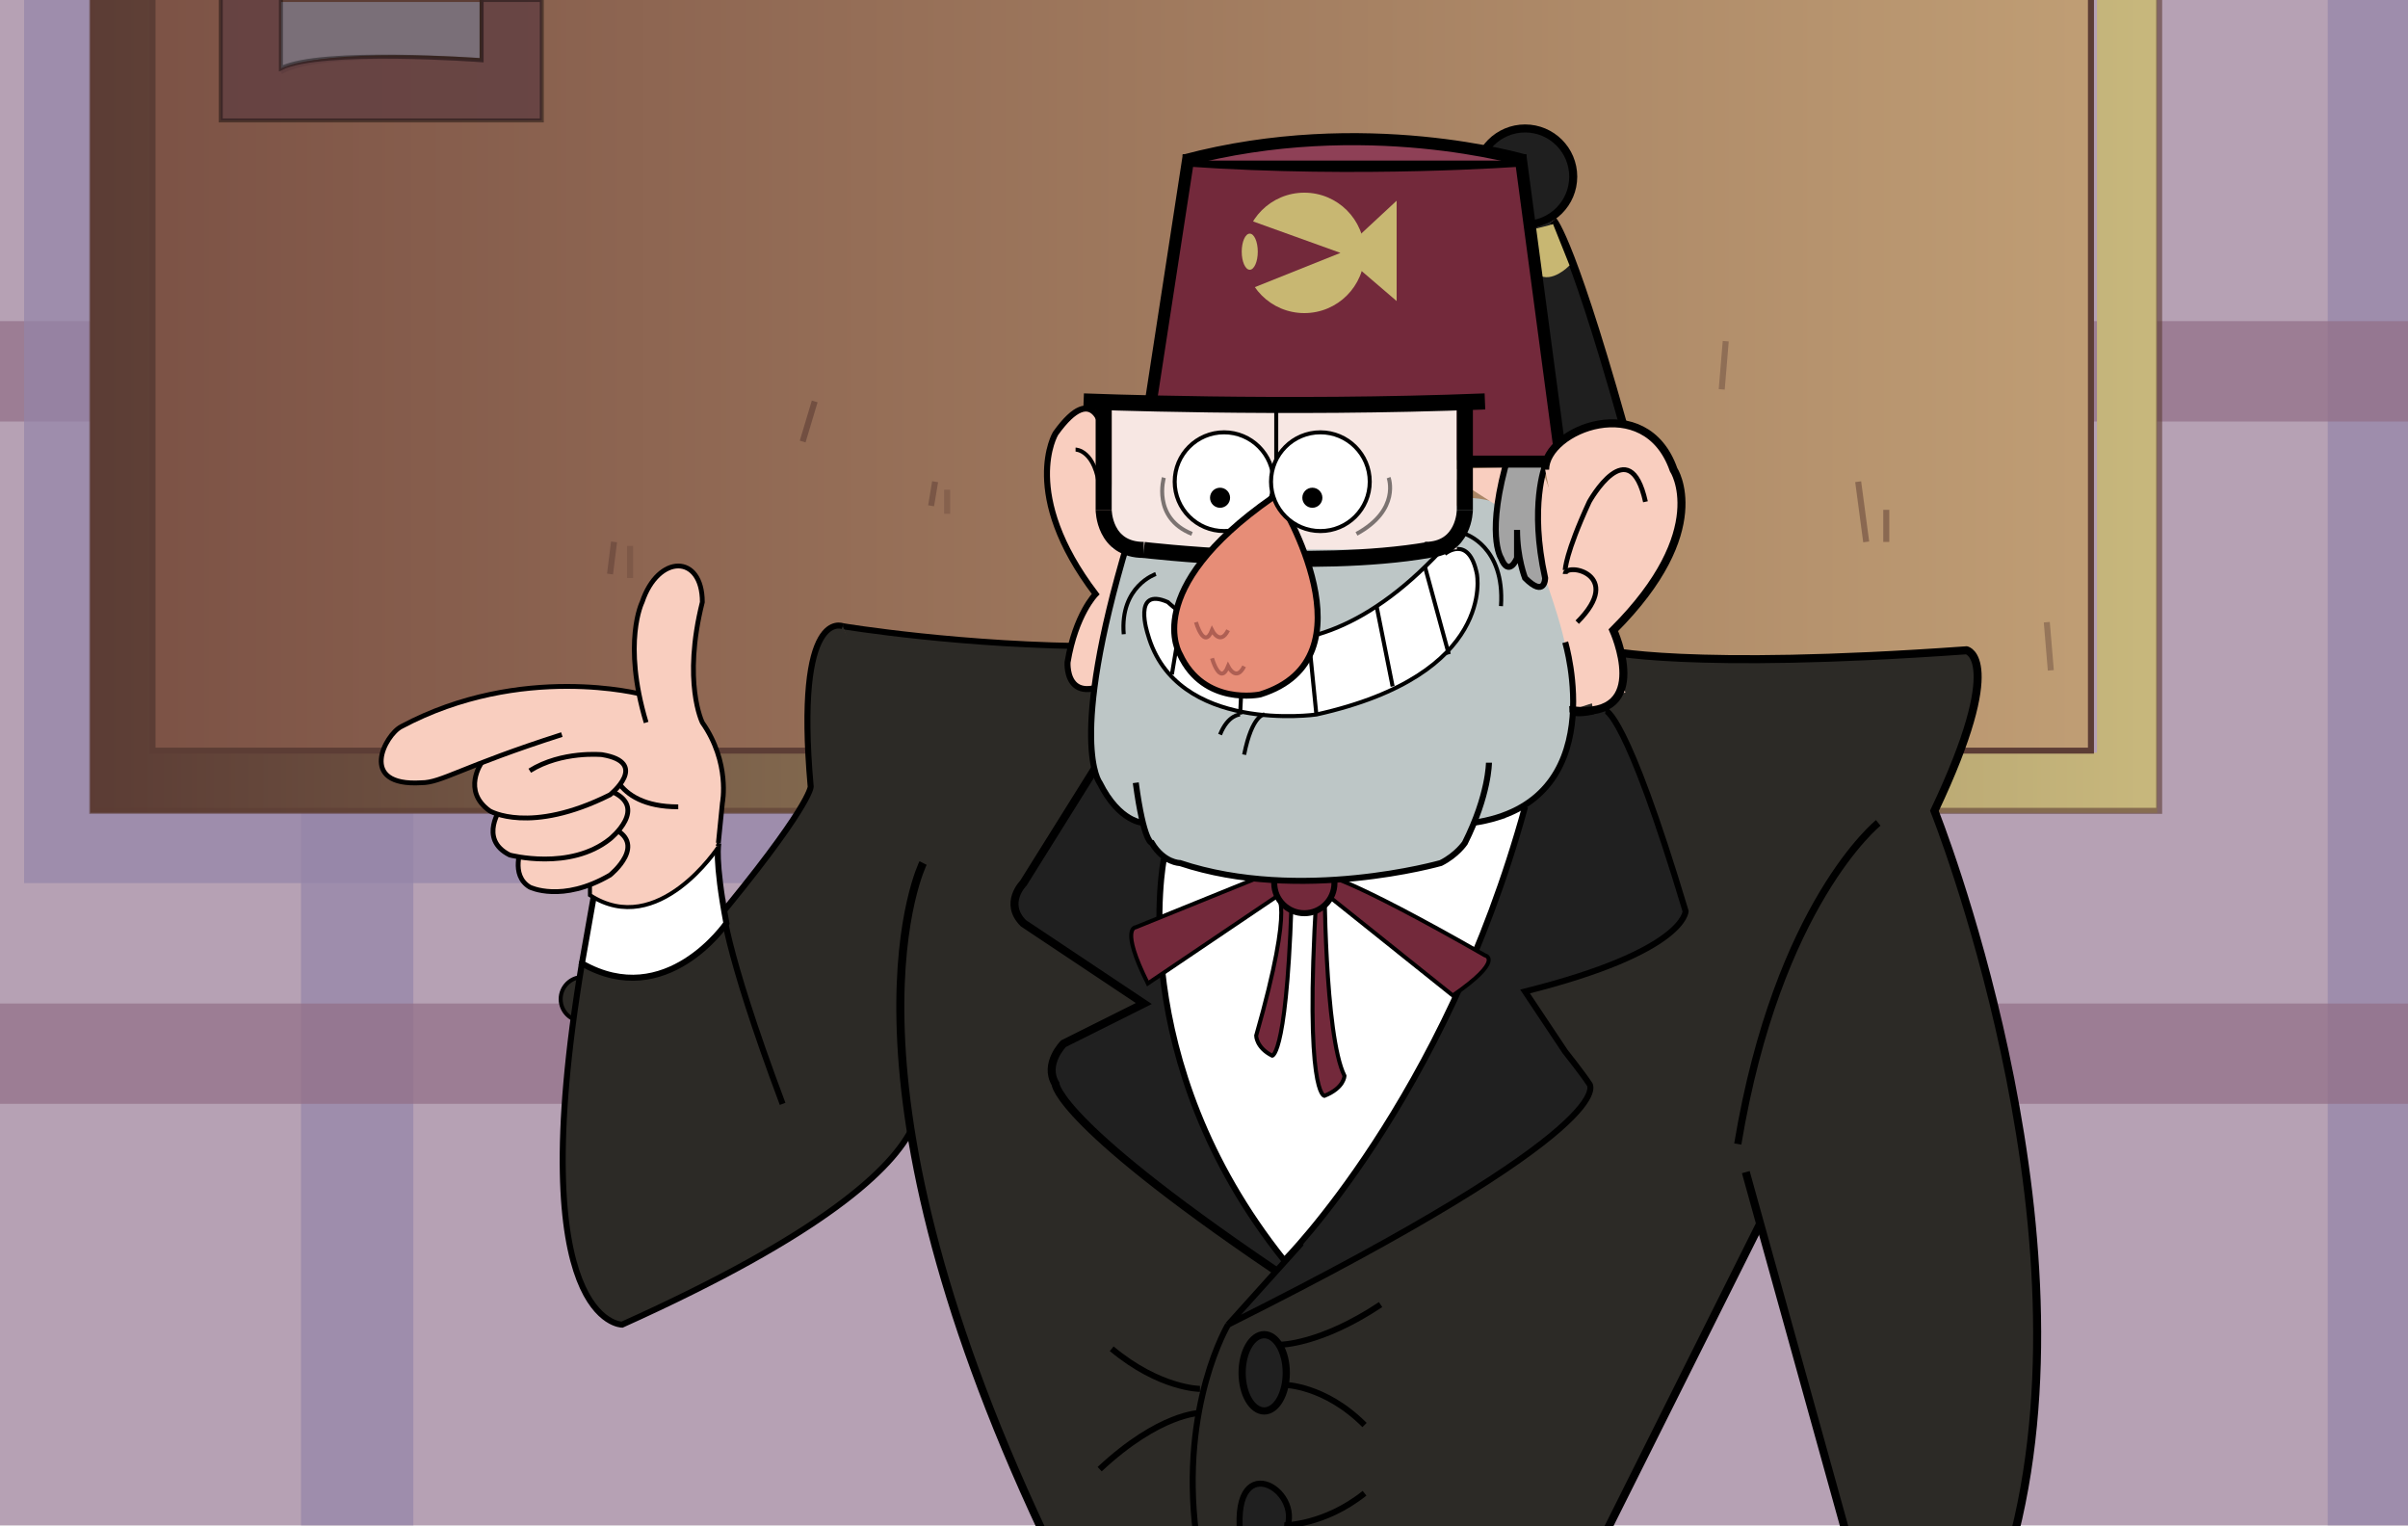
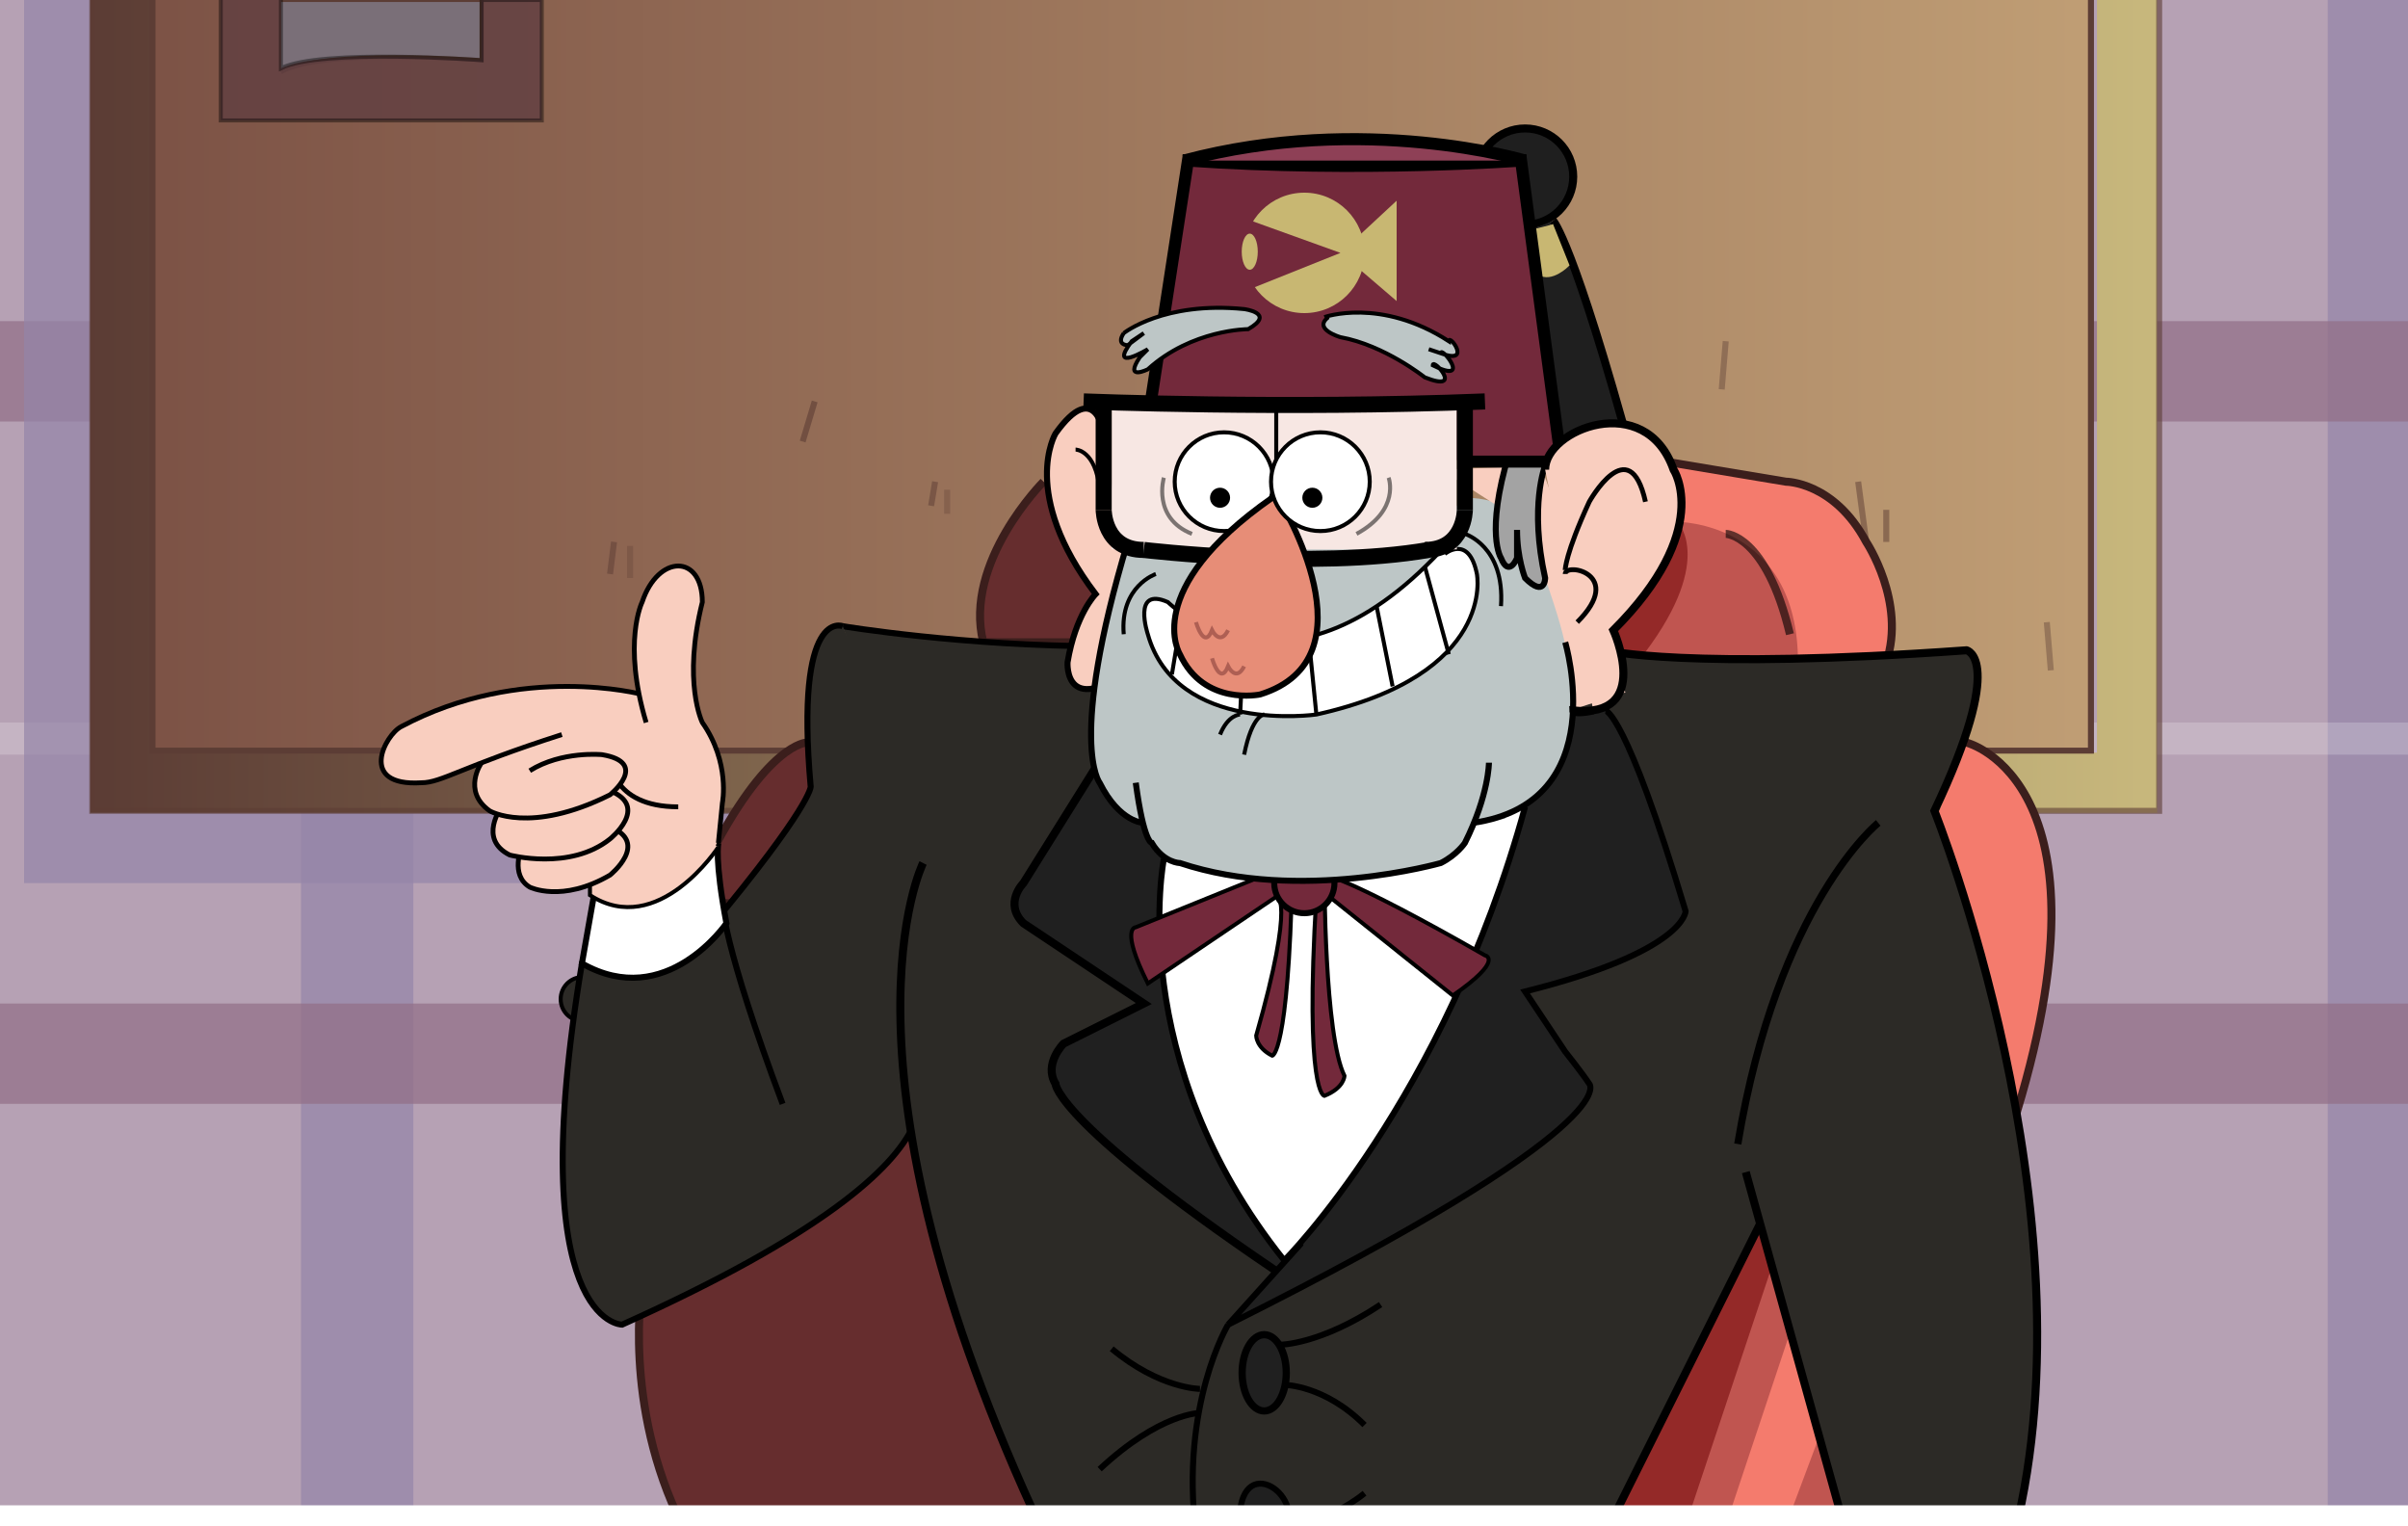
<svg xmlns="http://www.w3.org/2000/svg" height="400" viewBox="0 0 600 380" preserveAspectRatio="xMinYMin meet">
  <rect width="100%" height="100%" fill="#B6A1B4" />
  <path d="M 580 0             c 0 0, 0 0, 0 380             c 0 0, 0 0, 20 0             c 0 0, 0 0, 0 -380             " fill="#9585A9" fill-opacity="0.7" />
  <path d="M 75 0             c 0 0, 0 0, 0 380             c 0 0, 0 0, 28 0             c 0 0, 0 0, 0 -380             " fill="#9585A9" fill-opacity="0.7" />
  <path d="M 0 250             c 0 0, 0 0, 600 0             c 0 0, 0 0, 0 25             c 0 0, 0 0, -600 0             " fill="#926E86" fill-opacity="0.7" />
  <path d="M 0 80             c 0 0, 0 0, 600 0             c 0 0, 0 0, 0 25             c 0 0, 0 0, -600 0             " fill="#926E86" fill-opacity="0.7" />
+   <path d="M 0 180             c 0 0, 0 0, 600 0             c 0 0, 0 0, 0 8             c 0 0, 0 0, -600 0             " fill="#fff" fill-opacity="0.2" />
  <path d="M 6 0             c 0 0, 0 0, 0 220             c 0 0, 0 0, 220 0             c 0 0, 0 0, 0 -220             " fill="#9585A9" fill-opacity="0.7" />
  <defs>
    <linearGradient id="gradBorderBoard">
      <stop offset="0%" stop-color="#5C3D35" />
      <stop offset="100%" stop-color="#C7B77C" />
    </linearGradient>
  </defs>
  <defs>
    <linearGradient id="gradBoard">
      <stop offset="0%" stop-color="#7D5346" />
      <stop offset="100%" stop-color="#BF9D74" />
    </linearGradient>
  </defs>
  <path d="M 30 0             c 0 0, 0 0, 0 195             c 0 0, 0 0, 500 0             c 0 0, 0 0, 0 -195             " stroke="url(#gradBorderBoard)" stroke-width="15" fill="none" />
  <path d="M 38 0             c 0 0, 0 0, 0 187             c 0 0, 0 0, 483 0             c 0 0, 0 0, 0 -187             " stroke="#5C3D35" stroke-width="1.5" fill="url(#gradBoard)" />
  <path d="M 23 0             c 0 0, 0 0, 0 202             c 0 0, 0 0, 515 0             c 0 0, 0 0, 0 -202             " stroke="#5C3D35" stroke-width="1.5" stroke-opacity="0.6" fill="none" />
  <path d="M 203 100             c 0 0, 0 0, -3 10             " stroke="#5C3D35" stroke-width="1.5" stroke-opacity="0.6" fill="none" />
  <path d="M 430 85             c 0 0, 0 0, -1 12             " stroke="#5C3D35" stroke-width="1.5" stroke-opacity="0.4" fill="none" />
  <path d="M 510 155             c 0 0, 0 0, 1 12             " stroke="#5C3D35" stroke-width="1.5" stroke-opacity="0.4" fill="none" />
  <path d="M 233 120             c 0 0, 0 0, -1 6             " stroke="#5C3D35" stroke-width="1.5" stroke-opacity="0.5" fill="none" />
  <path d="M 236 122             c 0 0, 0 0, 0 6             " stroke="#5C3D35" stroke-width="1.5" stroke-opacity="0.3" fill="none" />
  <path d="M 153 135             c 0 0, 0 0, -1 8             " stroke="#5C3D35" stroke-width="1.5" stroke-opacity="0.5" fill="none" />
  <path d="M 157 136             c 0 0, 0 0, 0 8             " stroke="#5C3D35" stroke-width="1.5" stroke-opacity="0.3" fill="none" />
  <path d="M 463 120             c 0 0, 0 0, 2 15             " stroke="#5C3D35" stroke-width="1.5" stroke-opacity="0.5" fill="none" />
  <path d="M 470 127             c 0 0, 0 0, 0 8             " stroke="#5C3D35" stroke-width="1.5" stroke-opacity="0.5" fill="none" />
  <path d="M 70 0             c 0 0, 0 0, 50 0             c 0 0, 0 0, 0 15             c 0 0, -40 -3, -50 3             " stroke="#5C3D35" fill="#7A6F78" />
  <path d="M 55 0             c 0 0, 0 0, 0 30             c 0 0, 0 0, 80 0             c 0 0, 0 0, 0 -30             c 0 0, 0 0, -15 0             c 0 0, 0 0, 0 15             c 0 0, -40 -3, -50 2             c 0 0, 0 0, 0 -19             " stroke="black" stroke-opacity="0.4" fill="#603F41" fill-opacity="0.8" />
+   <path d="M 260 120   c 0 0, -20 20, -15 40   c 0 0, 0 0, 50 0   " stroke="#3B1E1C" stroke-width="2" fill="#662D2E" />
+   <path d="M 415 115   c 0 0, 0 0, 30 5   c 0 0, 12 0, 20 15   c 0 0, 10 15, 5 30   c 0 0, 0 0, -70 0   " stroke="#3B1E1C" stroke-width="2" fill="#F47B6D" />
+   <path d="M 418 130   c 0 0, 30 -0, 30 35   c 0 0, 0 0, -45 0   c 0 0, 0 0, 0 -20   " fill="#C05550" />
+   <path d="M 418 130   c 0 0, 10 10, -10 35   c 0 0, 0 0, -10 0   " fill="#942928" />
+   <path d="M 430 133   c 0 0, 10 0, 16 25   " stroke="black" stroke-opacity="0.6" stroke-width="2" fill="none" />
+   <path d="M 201 185   c 0 0, -10 0, -25 30   c 0 0, 0 0, 0 10   c 0 0, 0 0, 30 0   " stroke="#3B1E1C" stroke-width="2" fill="#662D2E" />
+   <path d="M 160 320   c 0 0, -5 30, 10 60   c 0 0, 0 0, 120 0   c 0 0, 0 0, 0 -120   c 0 0, 0 0, -80 0   " stroke="#3B1E1C" stroke-width="2" fill="#662D2E" />
+   <path d="M 490 185   c 0 0, 40 10, 10 100   c 0 0, 0 0, -30 0   c 0 0 , 0 0, 0 -50   " stroke="#3B1E1C" stroke-width="2" fill="#F47B6D" />
+   <path d="M 400 380   c 0 0, 0 0, 60 0   c 0 0 , 0 0, 0 -75   c 0 0, 0 0, -50 0   " fill="#F47B6D" />
+   <path d="M 400 380   c 0 0, 0 0, 30 0   c 0 0, 0 0, 25 -75   c 0 0, 0 0, -20 0   " fill="#C05550" />
+   <path d="M 445 380   c 0 0, 0 0, 15 0   c 0 0, 0 0, 0 -40   " fill="#C05550" />
+   <path d="M 400 380   c 0 0, 0 0, 20 0   c 0 0, 0 0, 25 -75   c 0 0, 0 0, -20 0   " fill="#942928" />
  <path d="M 210 156             c 0 0, 30 5, 65 5             c 0 0, 0 0, 0 185             " stroke="black" stroke-width="1.5" fill="#2C2A26" />
  <path d="M 210 156             c 0 0, -12 -5, -8 40             c 0 0, 0 5, -25 35             c 0 0, 0 0, 10 65             c  0 0, 0 0, 60 -50             " stroke="black" stroke-width="1.5" fill="#2C2A26" />
  <circle r="5.5" cx="24.2%" cy="65.5%" stroke="black" fill="#2C2A26" />
  <path d="M 187 220             c 0 0, 0 0 , 0 60             c 0 0, 0 0, 70 0             " stroke="none" fill="#2C2A26" />
  <path d="M 225 265             c 0 0, 30 20, -70 65             c 0 0, -25 0, -10 -90             c 0 0, 0 0, 35 -15             c 0 0, 0 10, 15 50             " stroke="black" stroke-width="1.5" fill="#2C2A26" />
  <path d="M 179 210             c 0 0, -1 4, 2 20             c 0 0, -15 22, -36 10             c 0 0, 0 0, 3 -17             c 0 0, 15 5, 30 -12             " stroke="black" stroke-width="1.5" fill="#fff" />
  <path d="M 230 215             c  0 0, -25 50, 30 167             c 0 0, 0 0, 140 0             c 0 0, 0 0, 40 -80             c 0 0, 0 0, 0 -138             " stroke="black" stroke-width="2" fill="#2C2A26" />
  <path d="M 306 330             c  0 0, -12 20, -8 52             " stroke="black" stroke-width="1.5" fill="#2C2A26" />
  <ellipse rx="5.5" ry="2.5%" cx="52.5%" cy="90%" stroke="black" stroke-width="1.8" fill="#202020" />
  <path d="M 310 382             c  0 0, 0 0, 10 0             c 6 -10, -13 -22, -11 0             " stroke="black" stroke-width="1.5" fill="#202020" />
  <path d="M 319 335             c  0 0, 10 0, 25 -10             " stroke="black" stroke-width="1.5" fill="#2C2A26" />
  <path d="M 320 380             c  0 0, 10 0, 20 -8             " stroke="black" stroke-width="1.5" fill="#2C2A26" />
  <path d="M 320 345             c  0 0, 10 0, 20 10             " stroke="black" stroke-width="1.5" fill="#2C2A26" />
  <path d="M 299 346             c  0 0, -10 0, -22 -10             " stroke="black" stroke-width="1.5" fill="#2C2A26" />
  <path d="M 299 352             c  0 0, -10 0, -25 14             " stroke="black" stroke-width="1.5" fill="#2C2A26" />
  <path d="M 400 162             c 0 0, 20 5, 90 0             c 0 0, 10 2, -8 40             c 0 0, 40 100, 20 180             c 0 0, 0 0, -42 0             c 0 0, 0 0, -25 -90             " stroke="black" stroke-width="2" fill="#2C2A26" />
  <path d="M 468 205             c 0 0, -25 20, -35 80             " stroke="black" stroke-width="1.8" fill="none" />
  <path d="M 280 180             c 0 0, 0 0, -25 40             c 0 0, -5 5, 0 10             c 0 0, 0 0, 30 20             c 0 0, 0 0, -20 10             c 0 0, -5 5, -2 10             c 0 0, 0 10, 60 50             c 0 0, 0 0, 40 -90              " stroke="black" stroke-width="2" fill="#202020" />
  <path d="M 400 177             c 0 0, 5 0, 20 50             c 0 0, 0 10, -40 20             c 0 0, 0 0, 10 15             c 0 0, 4 5, 6 8             c 0 0, 10 10, -90 60             c 0 0, 0 0, 18 -20             c 0 0, 0 0, 0 -120             " stroke="black" stroke-width="1.5" fill="#202020" />
  <path d="M 290 214             c 0 0, -10 50, 30 100             c 0 0, 40 -40, 60 -113             " stroke="black" stroke-width="1.5" fill="#fff" />
  <path d="M 330 218             c 0 0, 5 0, 40 20             c 0 0, 5 1, -8 10             c 0 0, 0 0, -50 -40             " stroke="black" fill="#73293B" />
  <path d="M 320 216             c 0 0, 0 0, -37 15             c 0 0, -4 0, 3 14             c 0 0, 0 0, 40 -27             " stroke="black" fill="#73293B" />
  <path d="M 330 218             c 0 0, 0 40, 5 50             c 0 0, 0 3, -5 5             c 0 0, -5 0, -2 -50             c 0 0, 0 0, -10 0             c 0 0, 5 0, -5 35             c 0 0, 0 3, 4 5             c 0 0, 4 0, 5 -45             " stroke="black" fill="#73293B" />
  <circle r="7.5" cx="325" cy="220" stroke="black" stroke-width="1.5" fill="#73293B" />
  <path d="M 385 119             c 0 0, -10 0, 0 60             c 0 0, 0 0, 20 -6.5             " fill="#F9CEBF" />
  <path d="M 275 108             c 0 0, -2 -14, -12 0             c 0 0, -9 15, 10 40             c 0 0, -5 5, -7 17             c 0 0, -1 15, 18 0             " stroke="black" stroke-width="1.5" fill="#F9CEBF" />
  <path d="M 268 112             c 0 0, 5 0, 6 10             " stroke="black" fill="none" />
  <path d="M 390 164             c 0 0, 2 0, -5 -20             c 0 0, 0 -20, -20 -20             c 0 0, 0 0, -80 80             c 0 0, 0 0, 90 0             " fill="#BDC6C6" />
  <path d="M 384 116             c 0 0, 0 0, 0 17             c 0 0, 0 0, -25 -16             " fill="#F9CEBF" />
  <path d="M 390 160             c 0 0, 12 40, -23 45             " stroke="black" stroke-width="1.5" fill="#BDC6C6" />
  <path d="M 285 205             c 0 0, -6 0, -11 -10             c 0 0, -8 -10, 7 -60             c 0 0, 0 0, 80 0             " stroke="black" stroke-width="1.5" fill="#BDC6C6" />
  <path d="M 371 190             c 0 0, 0 8, -6 20             c 0 0, -2 3, -6 5             c 0 0, -35 10, -65 0             c 0 0, -4 0, -7 -5             c 0 0, -2 0, -4 -15             " stroke="black" stroke-width="1.5" fill="#BDC6C6" />
  <path d="M 360 138             c 0 0, 6 -5, 8 5             c 0 0, 5 25, -40 35             c 0 0, -35 5, -42 -20             c 0 0, -4 -12, 5 -8             c 0 0, 30 30, 70 -15             " stroke="black" fill="white" />
  <path d="M 343 151             c 0 0, 0 0, 4 20             " stroke="black" fill="none" />
  <path d="M 326 158             c 0 0, 0 0, 2 20             " stroke="black" fill="none" />
  <path d="M 310 158             c 0 0, 0 0, -1 20             " stroke="black" fill="none" />
  <path d="M 295 150             c 0 0, 0 0, -3 18             " stroke="black" fill="none" />
  <path d="M 355 141             c 0 0, 0 0, 6 22             " stroke="black" fill="none" />
  <path d="M 288 143             c 0 0, -9 3, -8 15             " stroke="black" fill="none" />
  <path d="M 365 133             c 0 0, 10 3, 9 18             " stroke="black" fill="none" />
  <path d="M 315 178             c 0 0, -3 0, -5 10             " stroke="black" fill="none" />
  <path d="M 309 178             c 0 0, -3 0, -5 5             " stroke="black" fill="none" />
  <path d="M 385 116             c 0 0, -4 10, 0 28             c 0 0 , 0 5, -5 0             c 0 0, -2 -5, -2 -12             c 0 0, 0 0, 0 7             c 0 0, -2 5, -4 0             c 0 0 , -4 -6, 2 -26             " stroke="black" stroke-width="1.5" fill="#A3A3A3" />
  <circle r="12" cx="380" cy="44" stroke="black" stroke-width="2" fill="#1F1F1F" />
  <path d="M 387 55             c 0 0, 5 5, 20 60             c 0 0, 0 0, -20 0             c 0 0, 0 0, -10 -56             " stroke="black" stroke-width="2" fill="#1F1F1F" />
  <path d="M 386.5 56                     c 0 0, 0 0, 4 10                     c 0 0, -4 4, -7 2                     c 0 0, 0 0, -5 -10                     " stroke="#C8B772" fill="#C8B772" />
  <path d="M 366 115             l 23 0             l -10 -75             c 0 0, -40 3, -83 0             l  -10 65     " stroke="black" stroke-width="3" fill="#73293B" />
  <path d="M 380 40             c 0 0, -40 -12, -85 0     " stroke="black" stroke-width="3" fill="#8E4056" />
  <circle r="15" cx="325" cy="63" fill="#C8B772" />
  <path d="M 309 54             c 0 0, 0 0, 0 19             c 0 0, 0 0, 25 -10     " fill="#73293B" />
  <path d="M 348 50             c 0 0, 0 0, 0 25             c 0 0, 0 0, -14 -12     " fill="#C8B772" />
  <ellipse rx="2" ry="4.5" cx="51.9%" cy="16.5%" fill="#C8B772" />
+   <path d="M 280 83    c 0 0, 10 -8, 30 -6    c 0 0, 8 1, 1 5    c 0 0, -14 0, -25 10    c 0 0, -6 3, -2 -3    c 0 0, 0 0, 2 -2    c 0 0, -10 6, -4 -2    c 0 0, 0 0, 3 -2    c 0 0, 0 0, -4 3    c 0 0, -3 0, -1 -3    " stroke="black" fill="#BDC6C6" />
+   <path d="M 330 79    c 0 0, 14 -5, 31 6    c 0 -2, 6 6, -2 3    c 0 0, 0 0, -3 -1    c 0 0, 0 0, 3 1    c 0 -2, 8 8, -2 3    c 0 -2, 8 7, -2 3    c 0 0, -10 -8, -21 -10    c 0 0, -7 -2, -3 -5    " stroke="black" fill="#BDC6C6" />
  <rect width="86px" height="9.7%" x="277px" y="100px" fill="#F7E7E3" />
  <path d="M 270 100             c 0 0, 50 2, 100 0     " stroke="black" stroke-width="4" fill="none" />
  <path d="M 275 100             c 0 0, 0 0, 0 27     " stroke="black" stroke-width="4" fill="none" />
  <path d="M 275 127             c 0 0, 0 10, 10 10     " stroke="black" stroke-width="4" fill="none" />
  <path d="M 285 137             c 0 0, 42 5, 71 0     " stroke="black" stroke-width="4" fill="none" />
  <path d="M 365 100             c 0 0, 0 0, 0 27     " stroke="black" stroke-width="4" fill="none" />
  <path d="M 365 127             c 0 0, 0 10, -10 10     " stroke="black" stroke-width="4" fill="none" />
  <path d="M 318 100             c 0 0, 0 0, 0 38     " stroke="black" fill="none" />
  <circle r="12.3" cx="305" cy="120" stroke="black" fill="white" />
  <path d="M 319 125             c 0 0 , 24 39, -5 48             c 0 0, -14 3, -20 -10             c 0 0 , -10 -16, 23 -39     " stroke="black" stroke-width="1.5" fill="#E78D77" />
  <path d="M 298 155             c 0 0, 2 7, 4 2             c 0 0, 2 4, 4 0     " stroke="#763230" stroke-opacity="0.5" fill="none" />
  <path d="M 302 164             c 0 0, 2 7, 4 2             c 0 0, 2 4, 4 0     " stroke="#763230" stroke-opacity="0.5" fill="none" />
  <circle r="12.3" cx="329" cy="120" stroke="black" fill="white" />
  <circle r="2" cx="327" cy="124" stroke="black" fill="black" />
  <circle r="2" cx="304" cy="124" stroke="black" fill="black" />
  <path d="M 290 119             c 0 0, -3 10, 7 14     " stroke="black" stroke-opacity="0.5" fill="none" />
  <path d="M 346 119             c 0 0, 3 8, -8 14     " stroke="black" stroke-opacity="0.5" fill="none" />
  <path d="M 385 117             c 0 -10, 25 -20, 32 0             c 0 0, 10 15, -15 40             c 0 0, 10 22, -10 20             c 0 0, 0 1, 5 -0             " stroke="black" stroke-width="2" fill="#F9CEBF" />
  <path d="M 390 143             c 0 -3, 15 0, 3 12             " stroke="black" stroke-width="1.2" fill="none" />
  <path d="M 390 142             c 0 0, 0 -4, 6 -17             c 0 0, 10 -18, 14 0             " stroke="black" stroke-width="1.2" fill="none" />
  <path d="M 120 190             c 0 0, 0 0 , 0 -17             c 0 0, 0 0, 50 0             c 0 0, 0 0, 9 36             c 0 0, 0 0, -2 5             " stroke-width="1.2" fill="#F9CEBF" />
  <path d="M 179 211             c 0 0, -15 23, -32 12             c 0 0, 0 0, 0 -30             " stroke="black" fill="#F9CEBF" />
  <path d="M 152 189             c 0 0, 0 12 , 17 12             " stroke="black" stroke-width="1.2" fill="#F9CEBF" />
  <path d="M 130 211             c 0 0, -3 7, 2 10             c 0 0, 8 4, 20 -3             c 0 0, 10 -8, 0 -12             " stroke="black" stroke-width="1.2" fill="#F9CEBF" />
  <path d="M 125 201             c 0 0, -6 8, 2 12             c 0 0, 15 4, 25 -4             c 0 0, 10 -8, 0 -12             " stroke="black" stroke-width="1.2" fill="#F9CEBF" />
  <path d="M 120 190             c 0 0, -5 7, 2 12             c 0 0, 10 6, 30 -4             c 0 0, 10 -8, -2 -10             c 0 0, -10 -1, -18 4             " stroke="black" stroke-width="1.2" fill="#F9CEBF" />
  <path d="M 160 173             c 0 0, -30 -8, -60 8             c -4 2, -11 15, 5 14             c 5 0, 10 -4, 35 -12             " stroke="black" stroke-width="1.2" fill="#F9CEBF" />
  <path d="M 179 210             c 0 0, 0 0, 1 -10             c 0 0, 2 -10, -5 -20             c 0 0, -5 -10, 0 -30             c 0 -12, -11 -12, -15 0             c 0 0, -5 10, 1 30             " stroke="black" stroke-width="1.2" fill="#F9CEBF" />
+   <path d="M 0 380    c 0 0, 0 0, 600 0    " stroke="#fff" stroke-width="10" />
</svg>
